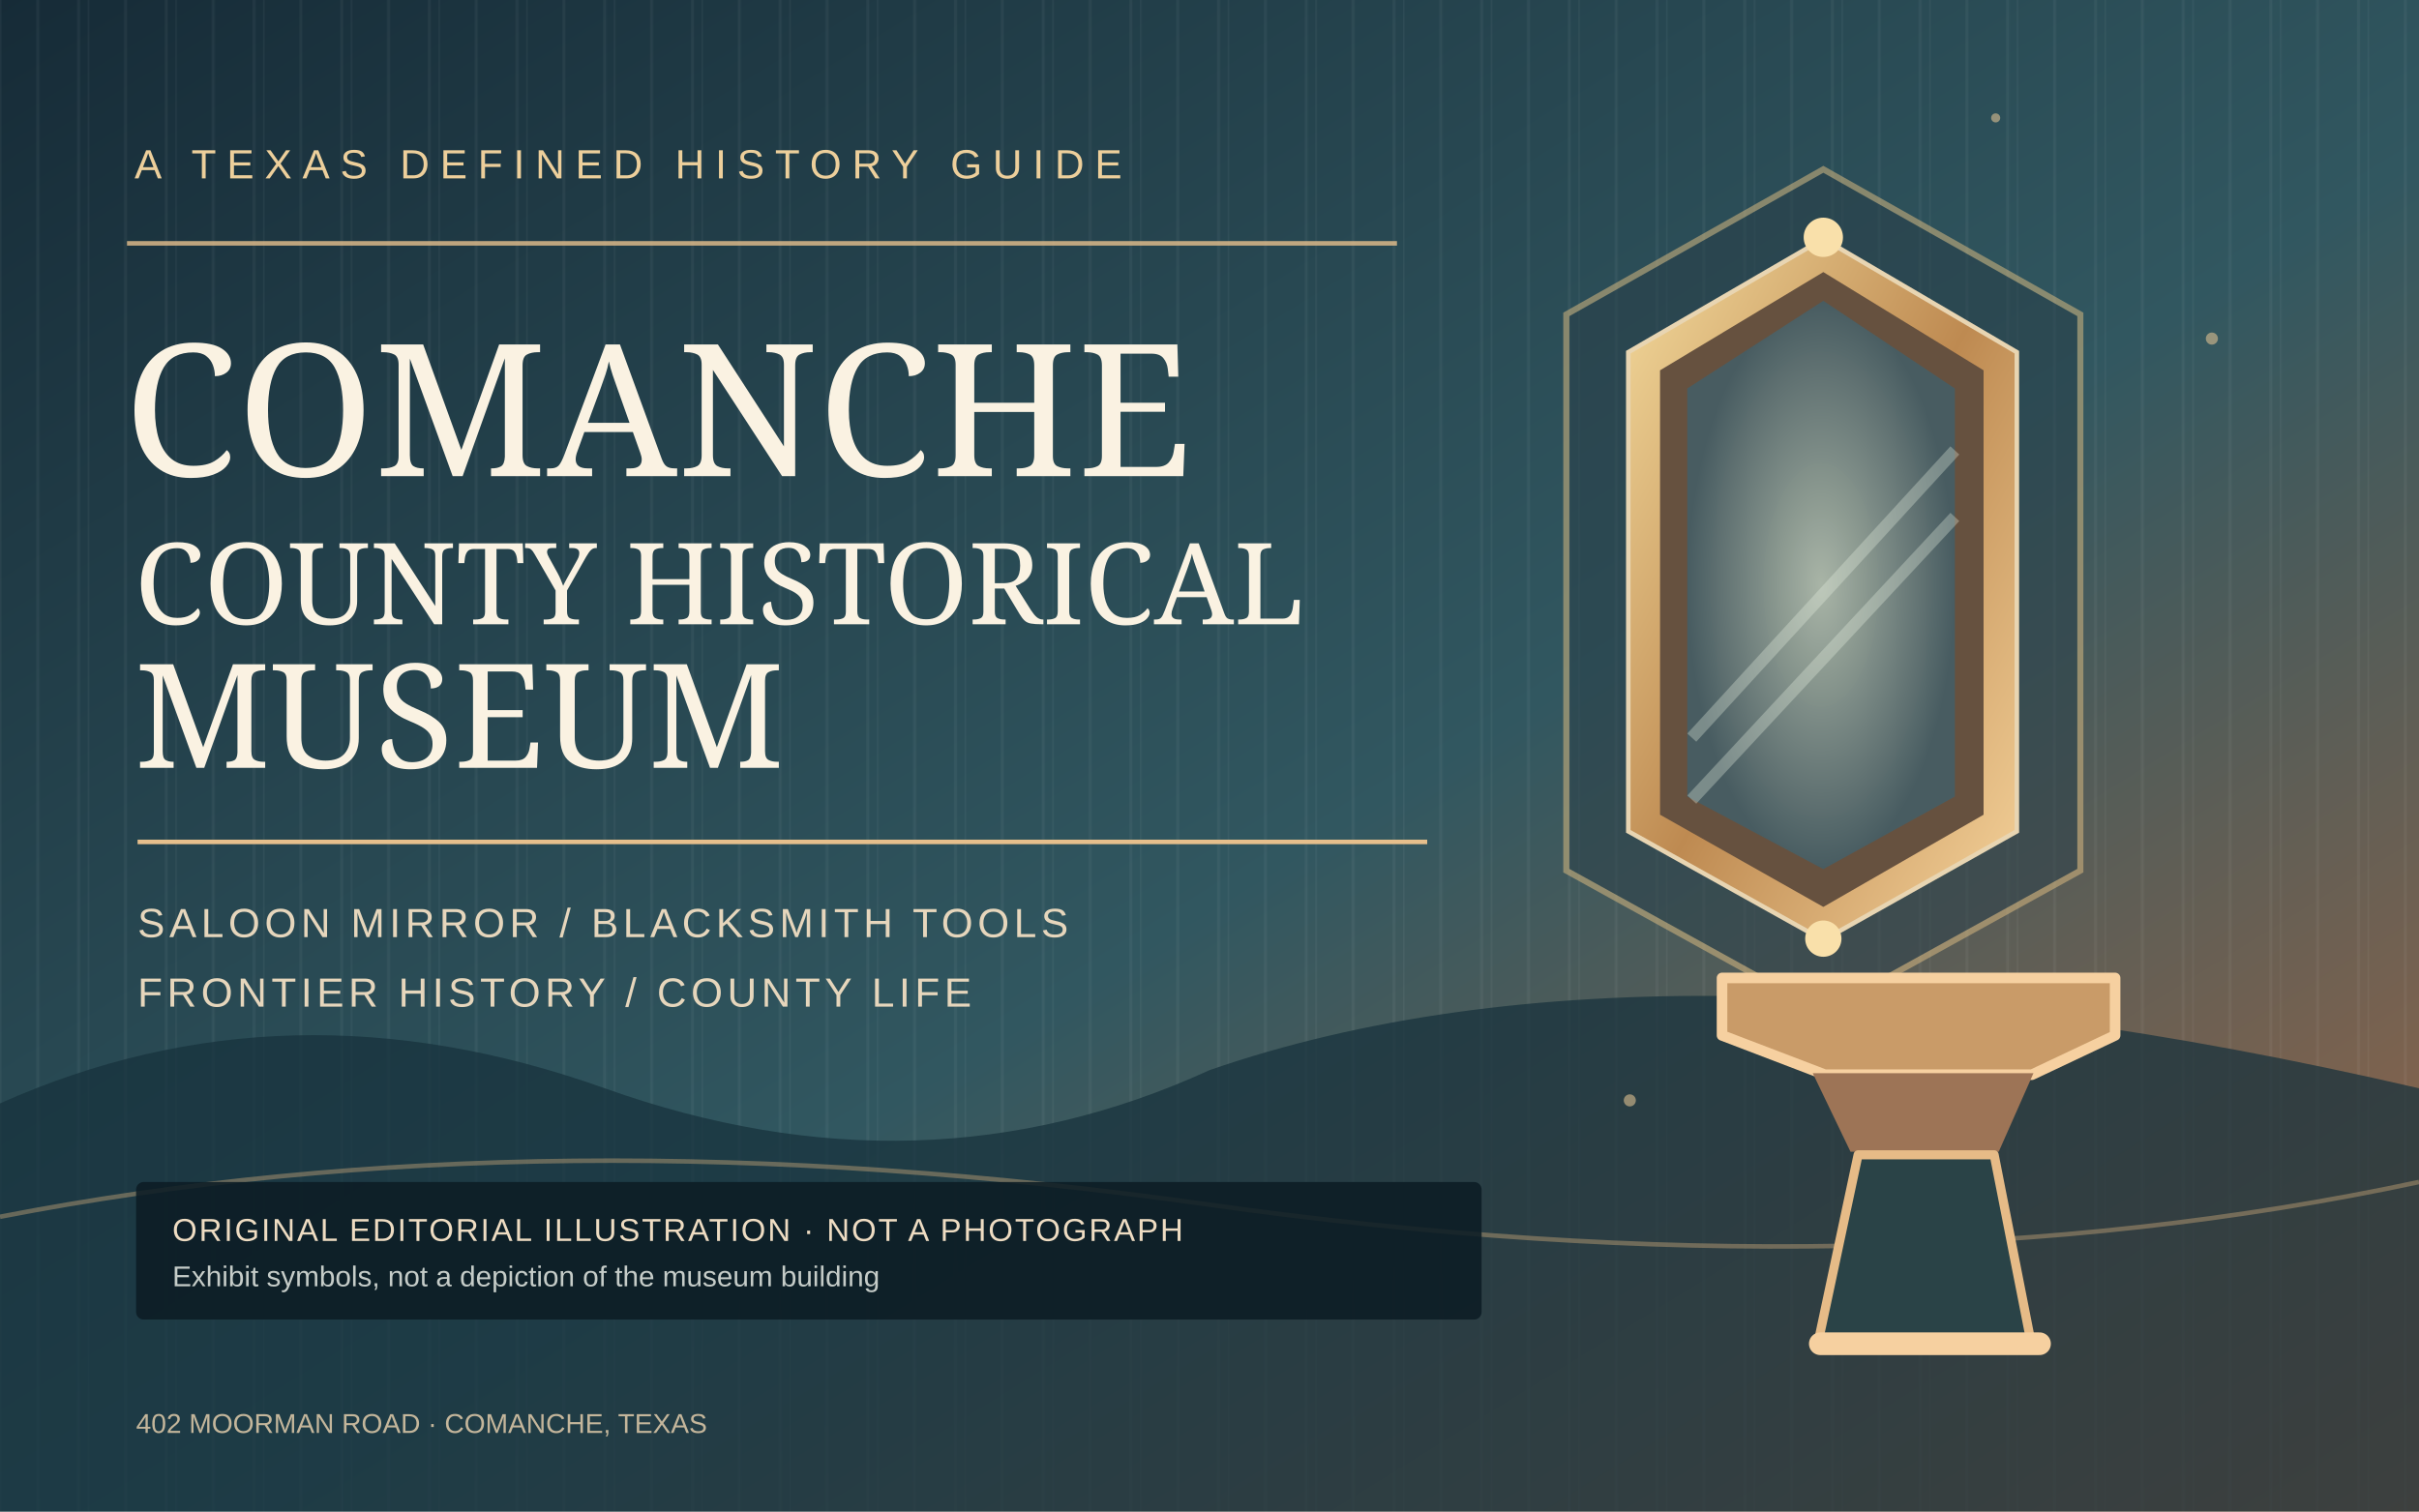
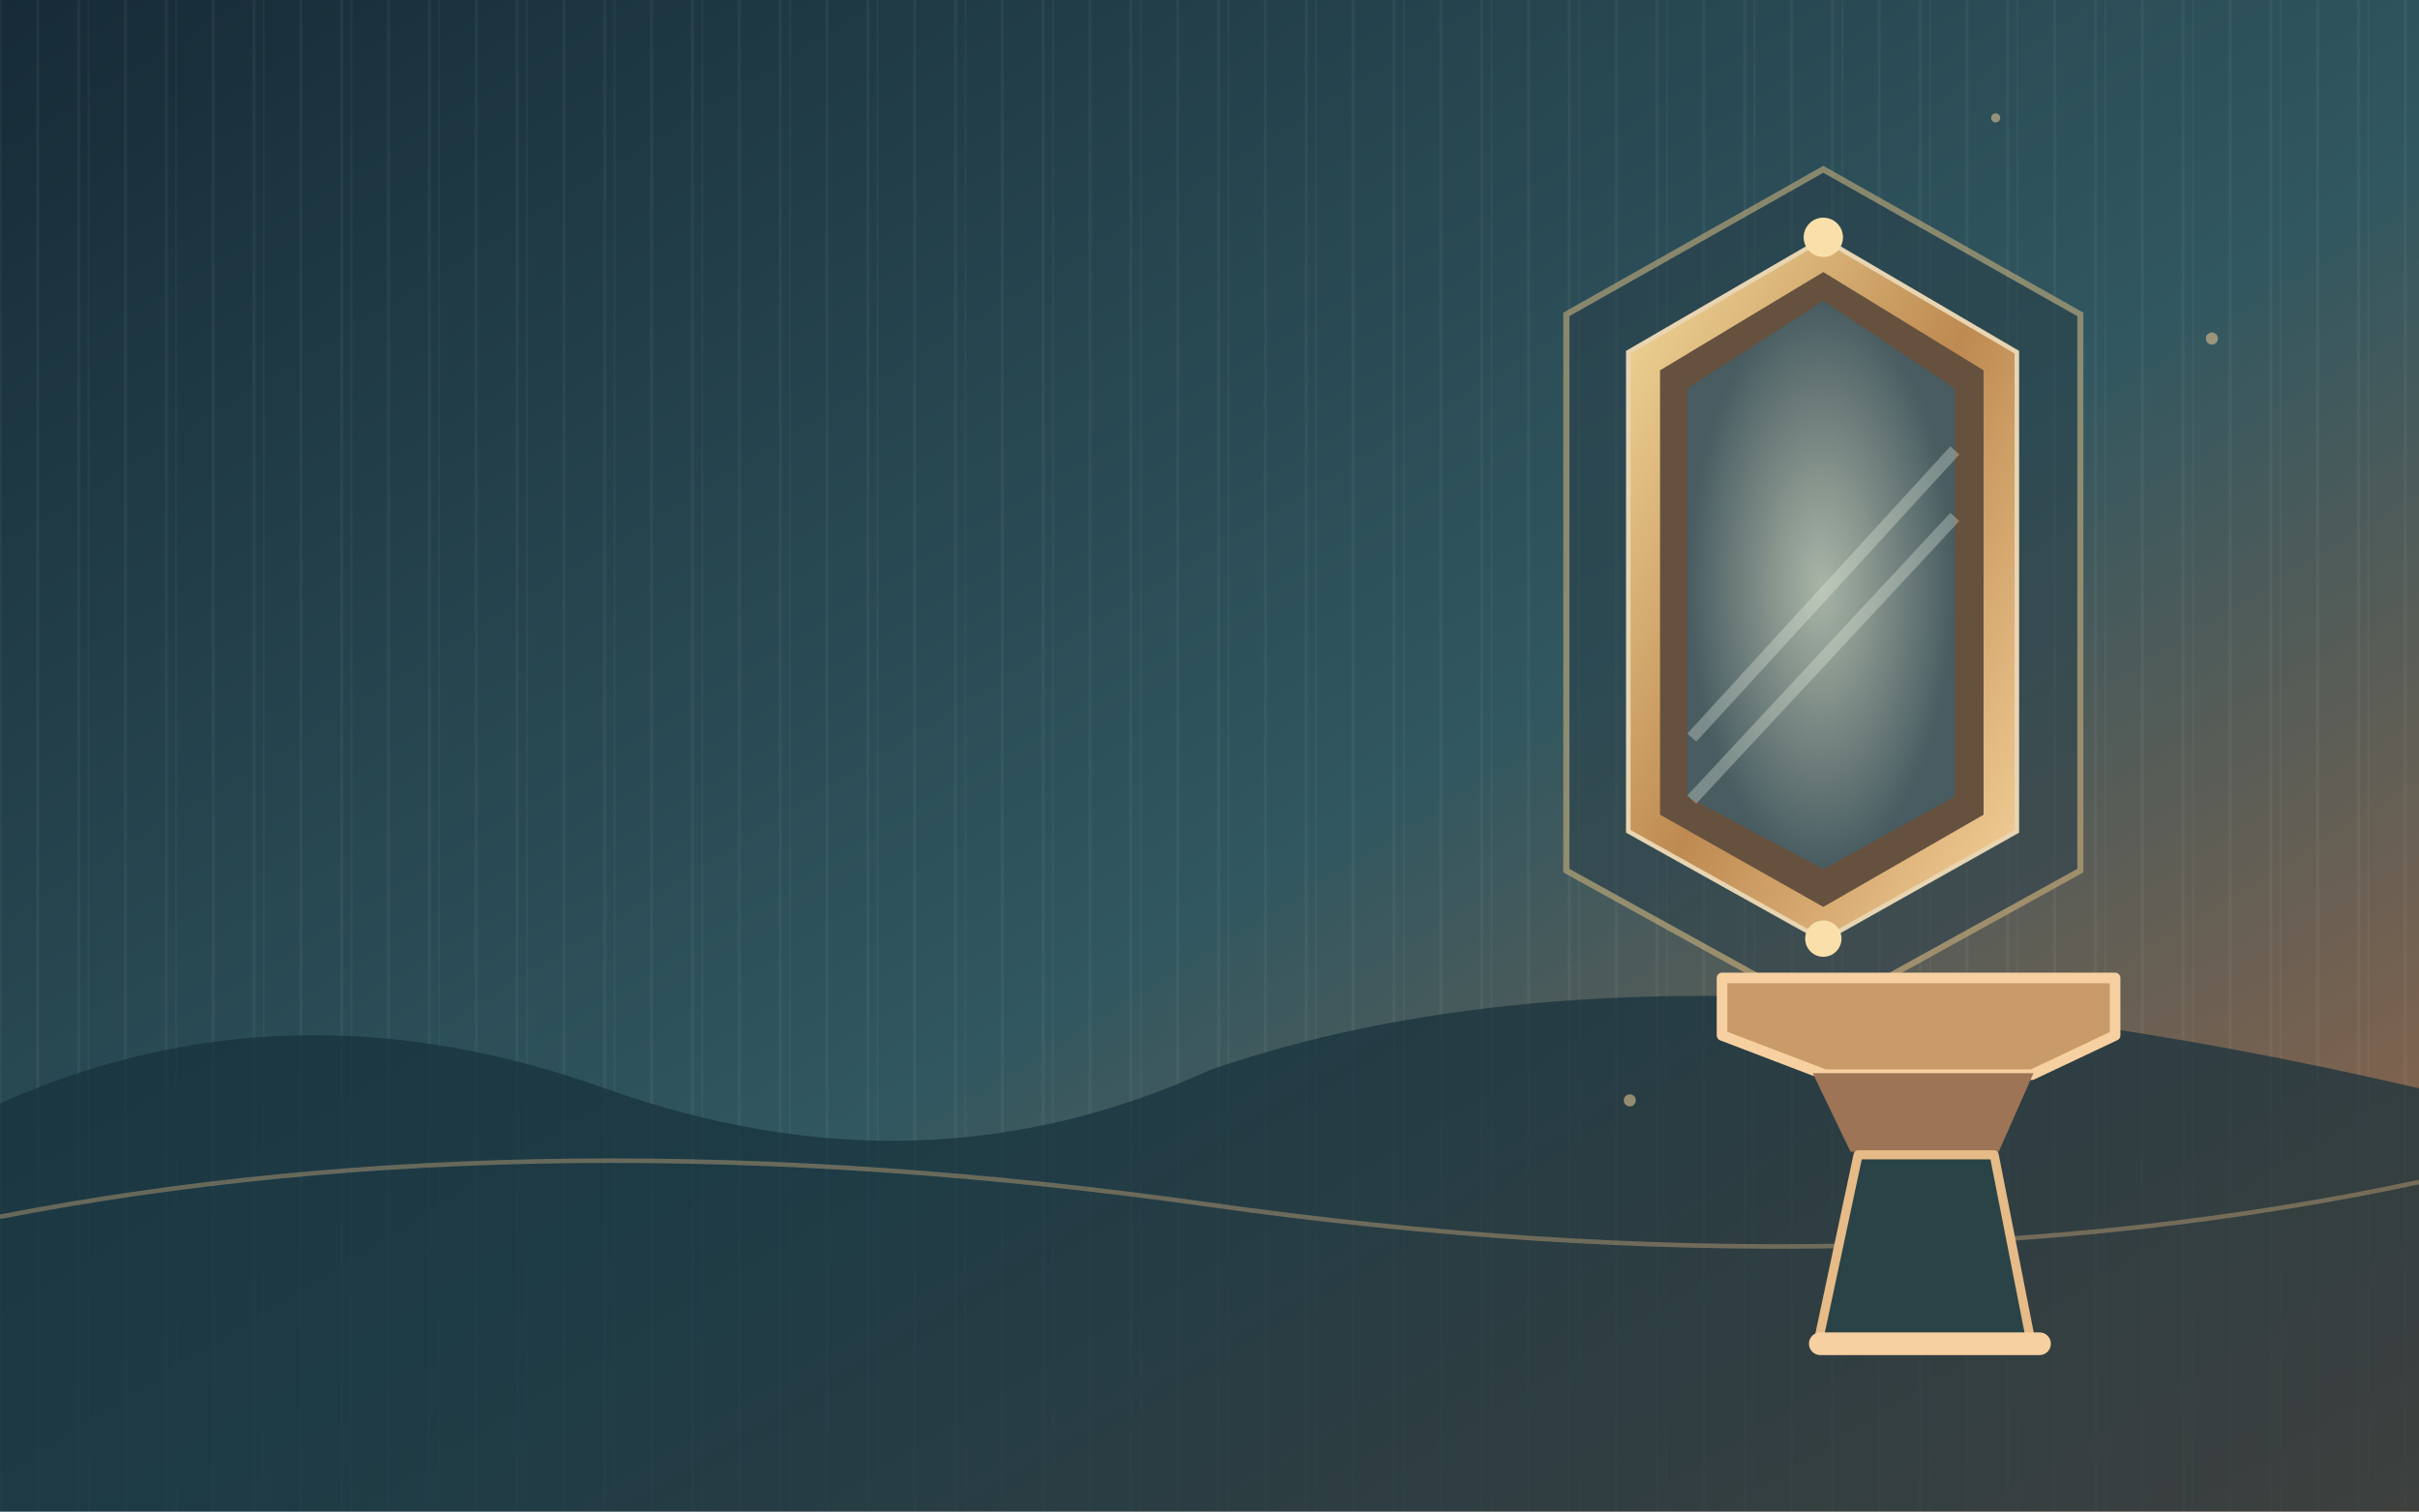
<svg xmlns="http://www.w3.org/2000/svg" width="1600" height="1000" viewBox="0 0 1600 1000" role="img" aria-labelledby="title description">
  <defs>
    <linearGradient id="night" x1="0" y1="0" x2="1" y2="1">
      <stop stop-color="#162b37" />
      <stop offset=".55" stop-color="#315760" />
      <stop offset="1" stop-color="#a26846" />
    </linearGradient>
    <linearGradient id="bronze" x1="0" y1="0" x2="1" y2="1">
      <stop stop-color="#f4db9d" />
      <stop offset=".5" stop-color="#be8a51" />
      <stop offset="1" stop-color="#f6d49c" />
    </linearGradient>
    <pattern id="grain" width="58" height="72" patternUnits="userSpaceOnUse">
      <path d="M0 0V72M25 0V72M52 0V72" stroke="#ffffff" stroke-opacity=".045" stroke-width="2" />
    </pattern>
    <radialGradient id="mirror">
      <stop stop-color="#b4c5b7" stop-opacity=".86" />
      <stop offset="1" stop-color="#445d65" stop-opacity=".88" />
    </radialGradient>
  </defs>
  <rect width="1600" height="1000" fill="url(#night)" />
  <rect width="1600" height="1000" fill="url(#grain)" />
  <path d="M0 730 Q190 645 400 720T800 708Q1100 604 1600 720V1000H0Z" fill="#16313b" opacity=".72" />
  <path d="M0 805Q360 735 800 797T1600 782" fill="none" stroke="#caa878" stroke-width="3" opacity=".43" />
  <g transform="translate(1036 112)">
    <path d="M170 0L340 96V464L170 558L0 464V96Z" fill="#283e46" opacity=".52" stroke="#ddbc81" stroke-width="4" />
    <path d="M170 46L298 121V438L170 510L41 438V121Z" fill="url(#bronze)" stroke="#e8d5b2" stroke-width="3" />
    <path d="M170 68L276 133V427L170 488L62 427V133Z" fill="#66513f" />
    <path d="M170 87L257 145V415L170 463L80 415V145Z" fill="url(#mirror)" />
    <path d="M83 376L257 186M83 417L257 230" stroke="#e9f0e2" stroke-opacity=".32" stroke-width="8" />
    <circle cx="170" cy="45" r="13" fill="#f9e0aa" />
    <circle cx="170" cy="509" r="12" fill="#f9e0aa" />
  </g>
  <g transform="translate(1125 585)" stroke-linejoin="round">
    <path d="M14 62h260v38l-55 26H82L14 100Z" fill="#c99b68" stroke="#f6d0a0" stroke-width="7" />
    <path d="M74 125h146l-23 52H99Z" fill="#9d7456" />
    <path d="M104 179h90l24 122H78Z" fill="#2a4347" stroke="#e6bb87" stroke-width="6" />
    <path d="M79 304h145" stroke="#f6d0a0" stroke-width="15" stroke-linecap="round" />
  </g>
  <g fill="#d7bc8e" opacity=".62">
    <circle cx="1320" cy="78" r="3" />
    <circle cx="1463" cy="224" r="4" />
    <circle cx="1078" cy="728" r="4" />
  </g>
-   <path d="M84 161H924" stroke="#e6bf8c" stroke-width="3" opacity=".8" />
-   <text x="89" y="118" font-family="Arial,sans-serif" font-size="27" letter-spacing="7" fill="#edcf9b">A TEXAS DEFINED HISTORY GUIDE</text>
-   <text x="82" y="315" font-family="Georgia,serif" font-size="122" fill="#faf2e2">COMANCHE</text>
-   <text x="89" y="413" font-family="Georgia,serif" font-size="75" fill="#faf2e2">COUNTY HISTORICAL</text>
-   <text x="89" y="508" font-family="Georgia,serif" font-size="96" fill="#faf2e2">MUSEUM</text>
-   <path d="M91 557H944" stroke="#e6bf8c" stroke-width="3" />
-   <text x="91" y="620" font-family="Arial,sans-serif" font-size="27" letter-spacing="3" fill="#e6d6bc">SALOON MIRROR  /  BLACKSMITH TOOLS</text>
-   <text x="91" y="666" font-family="Arial,sans-serif" font-size="27" letter-spacing="3" fill="#e6d6bc">FRONTIER HISTORY  /  COUNTY LIFE</text>
-   <g transform="translate(90 782)">
-     <rect width="890" height="91" rx="5" fill="#0b1c24" opacity=".87" />
-     <text x="24" y="39" font-family="Arial,sans-serif" font-size="21" letter-spacing="1.3" fill="#eedcc2">ORIGINAL EDITORIAL ILLUSTRATION · NOT A PHOTOGRAPH</text>
-     <text x="24" y="69" font-family="Arial,sans-serif" font-size="19" fill="#c5ccc8">Exhibit symbols, not a depiction of the museum building</text>
-   </g>
-   <text x="90" y="948" font-family="Arial,sans-serif" font-size="18" fill="#e1cbaa" opacity=".85">402 MOORMAN ROAD · COMANCHE, TEXAS</text>
</svg>
